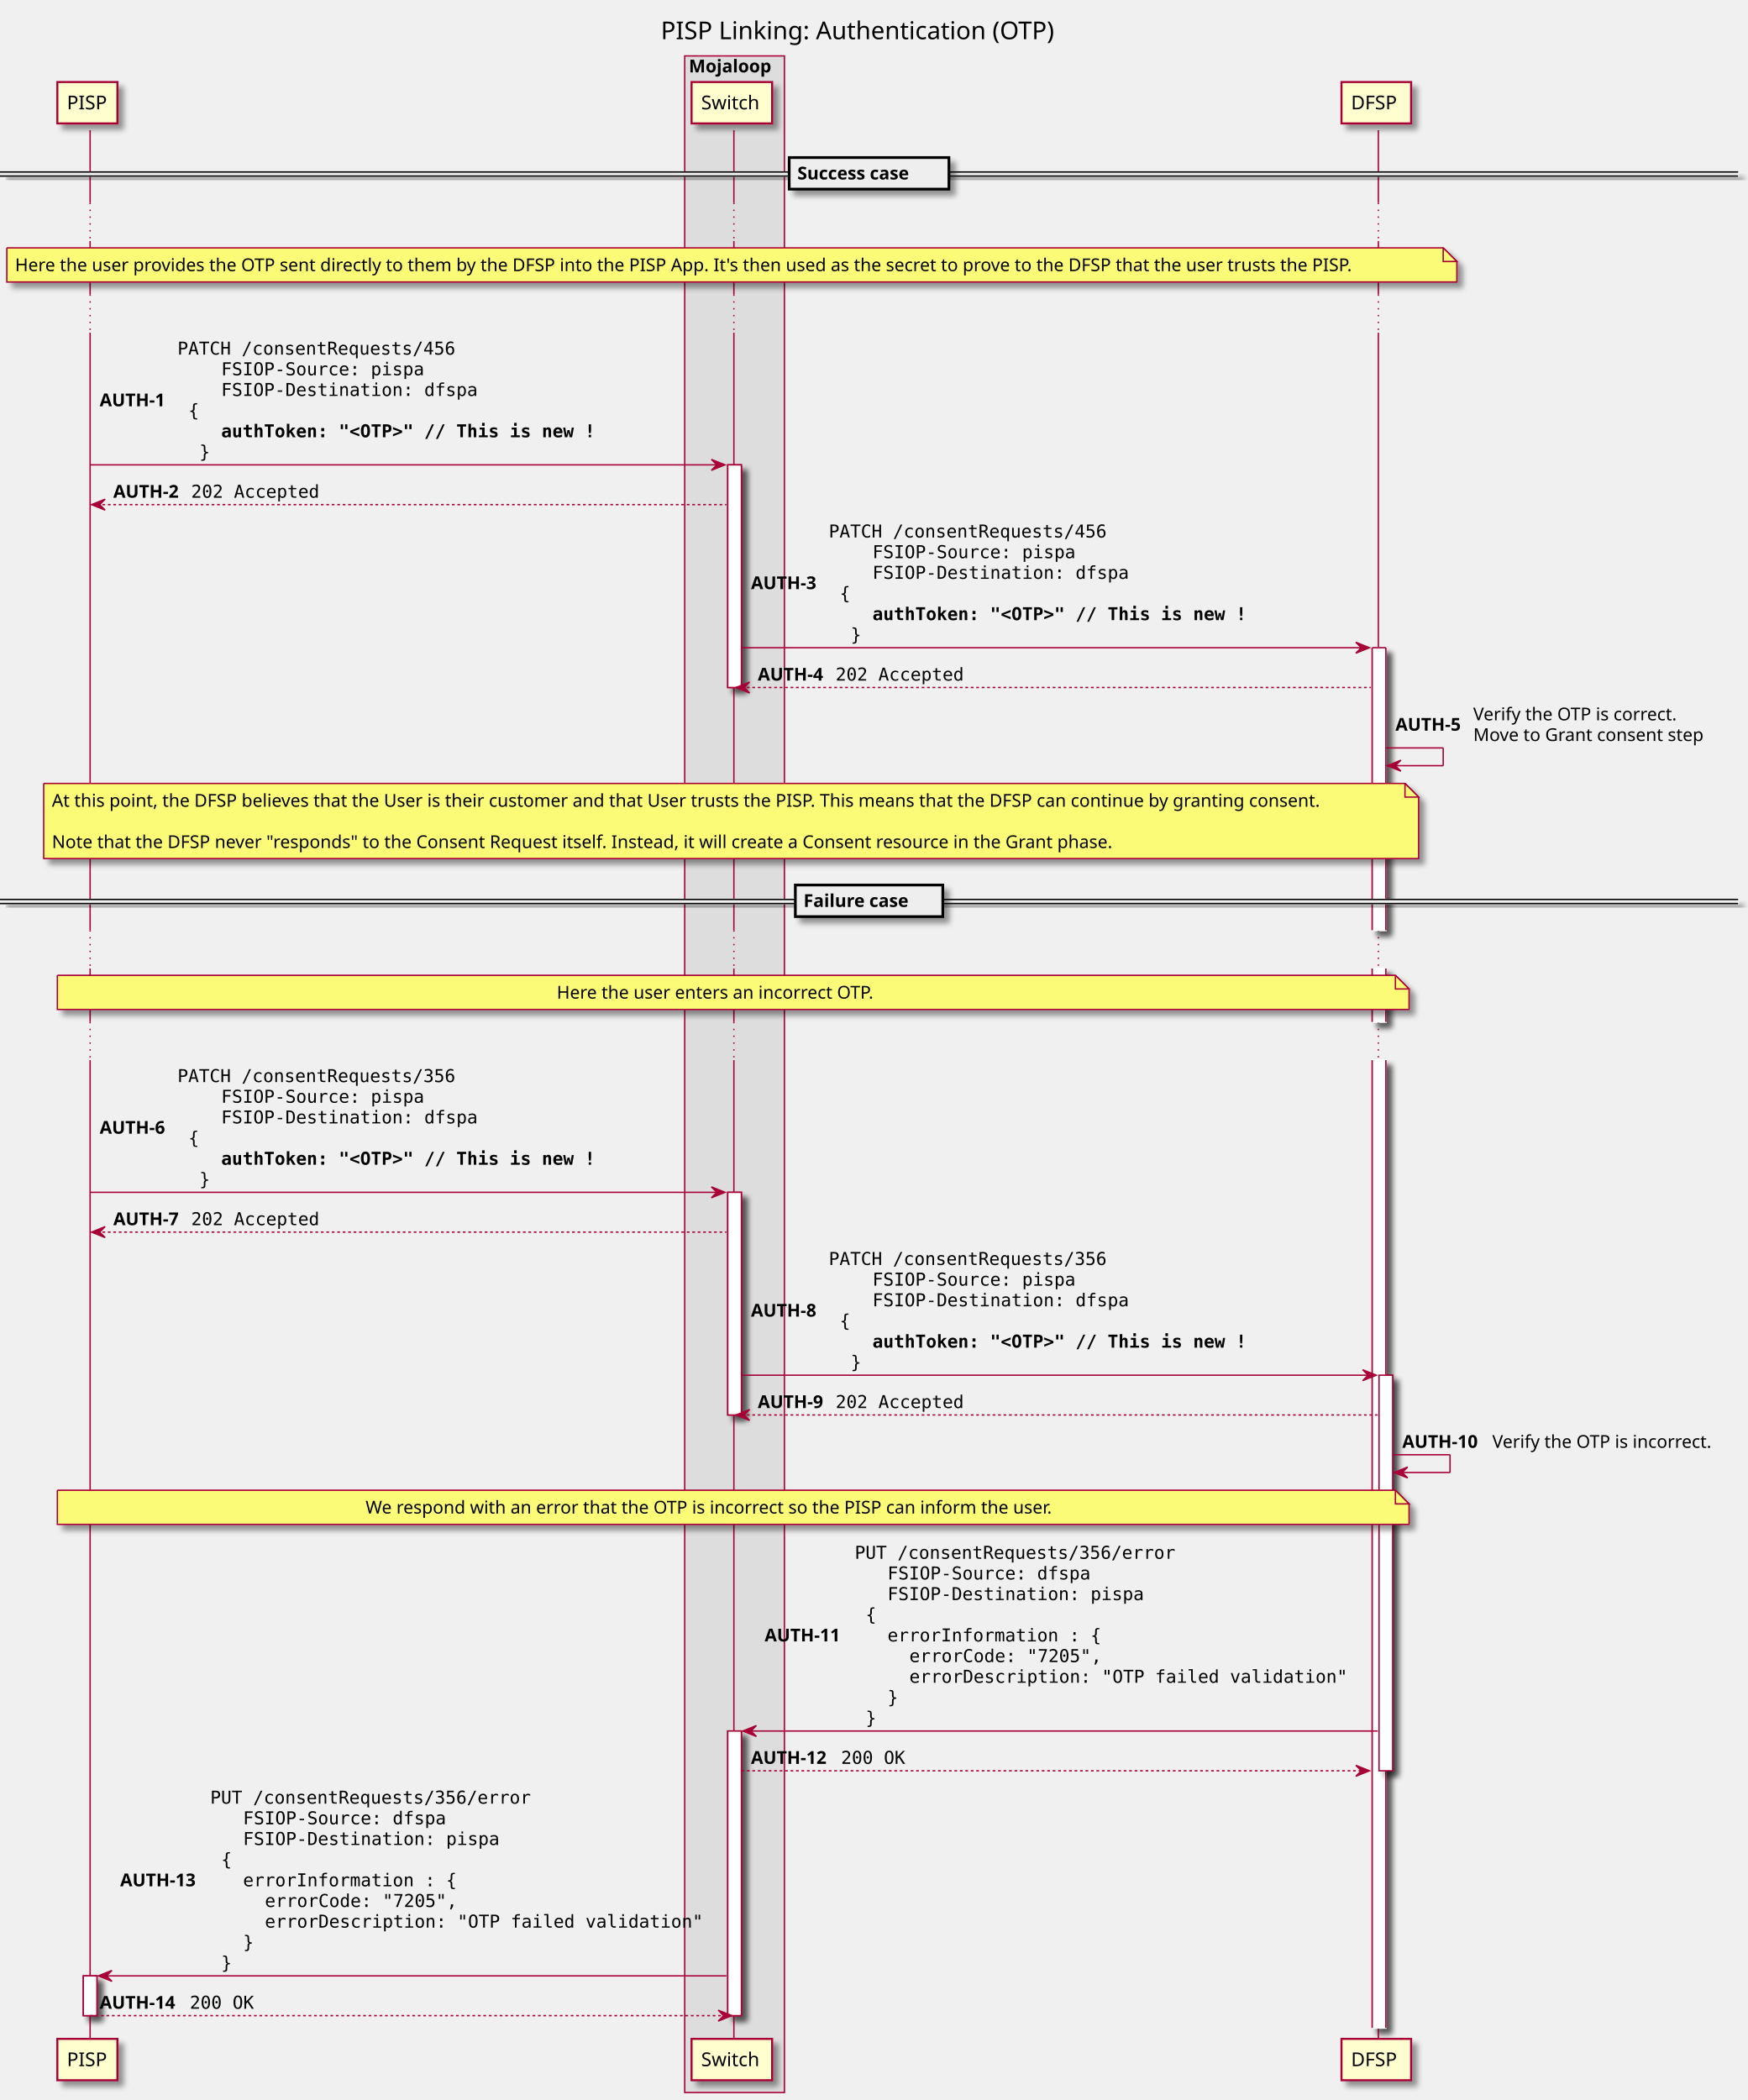
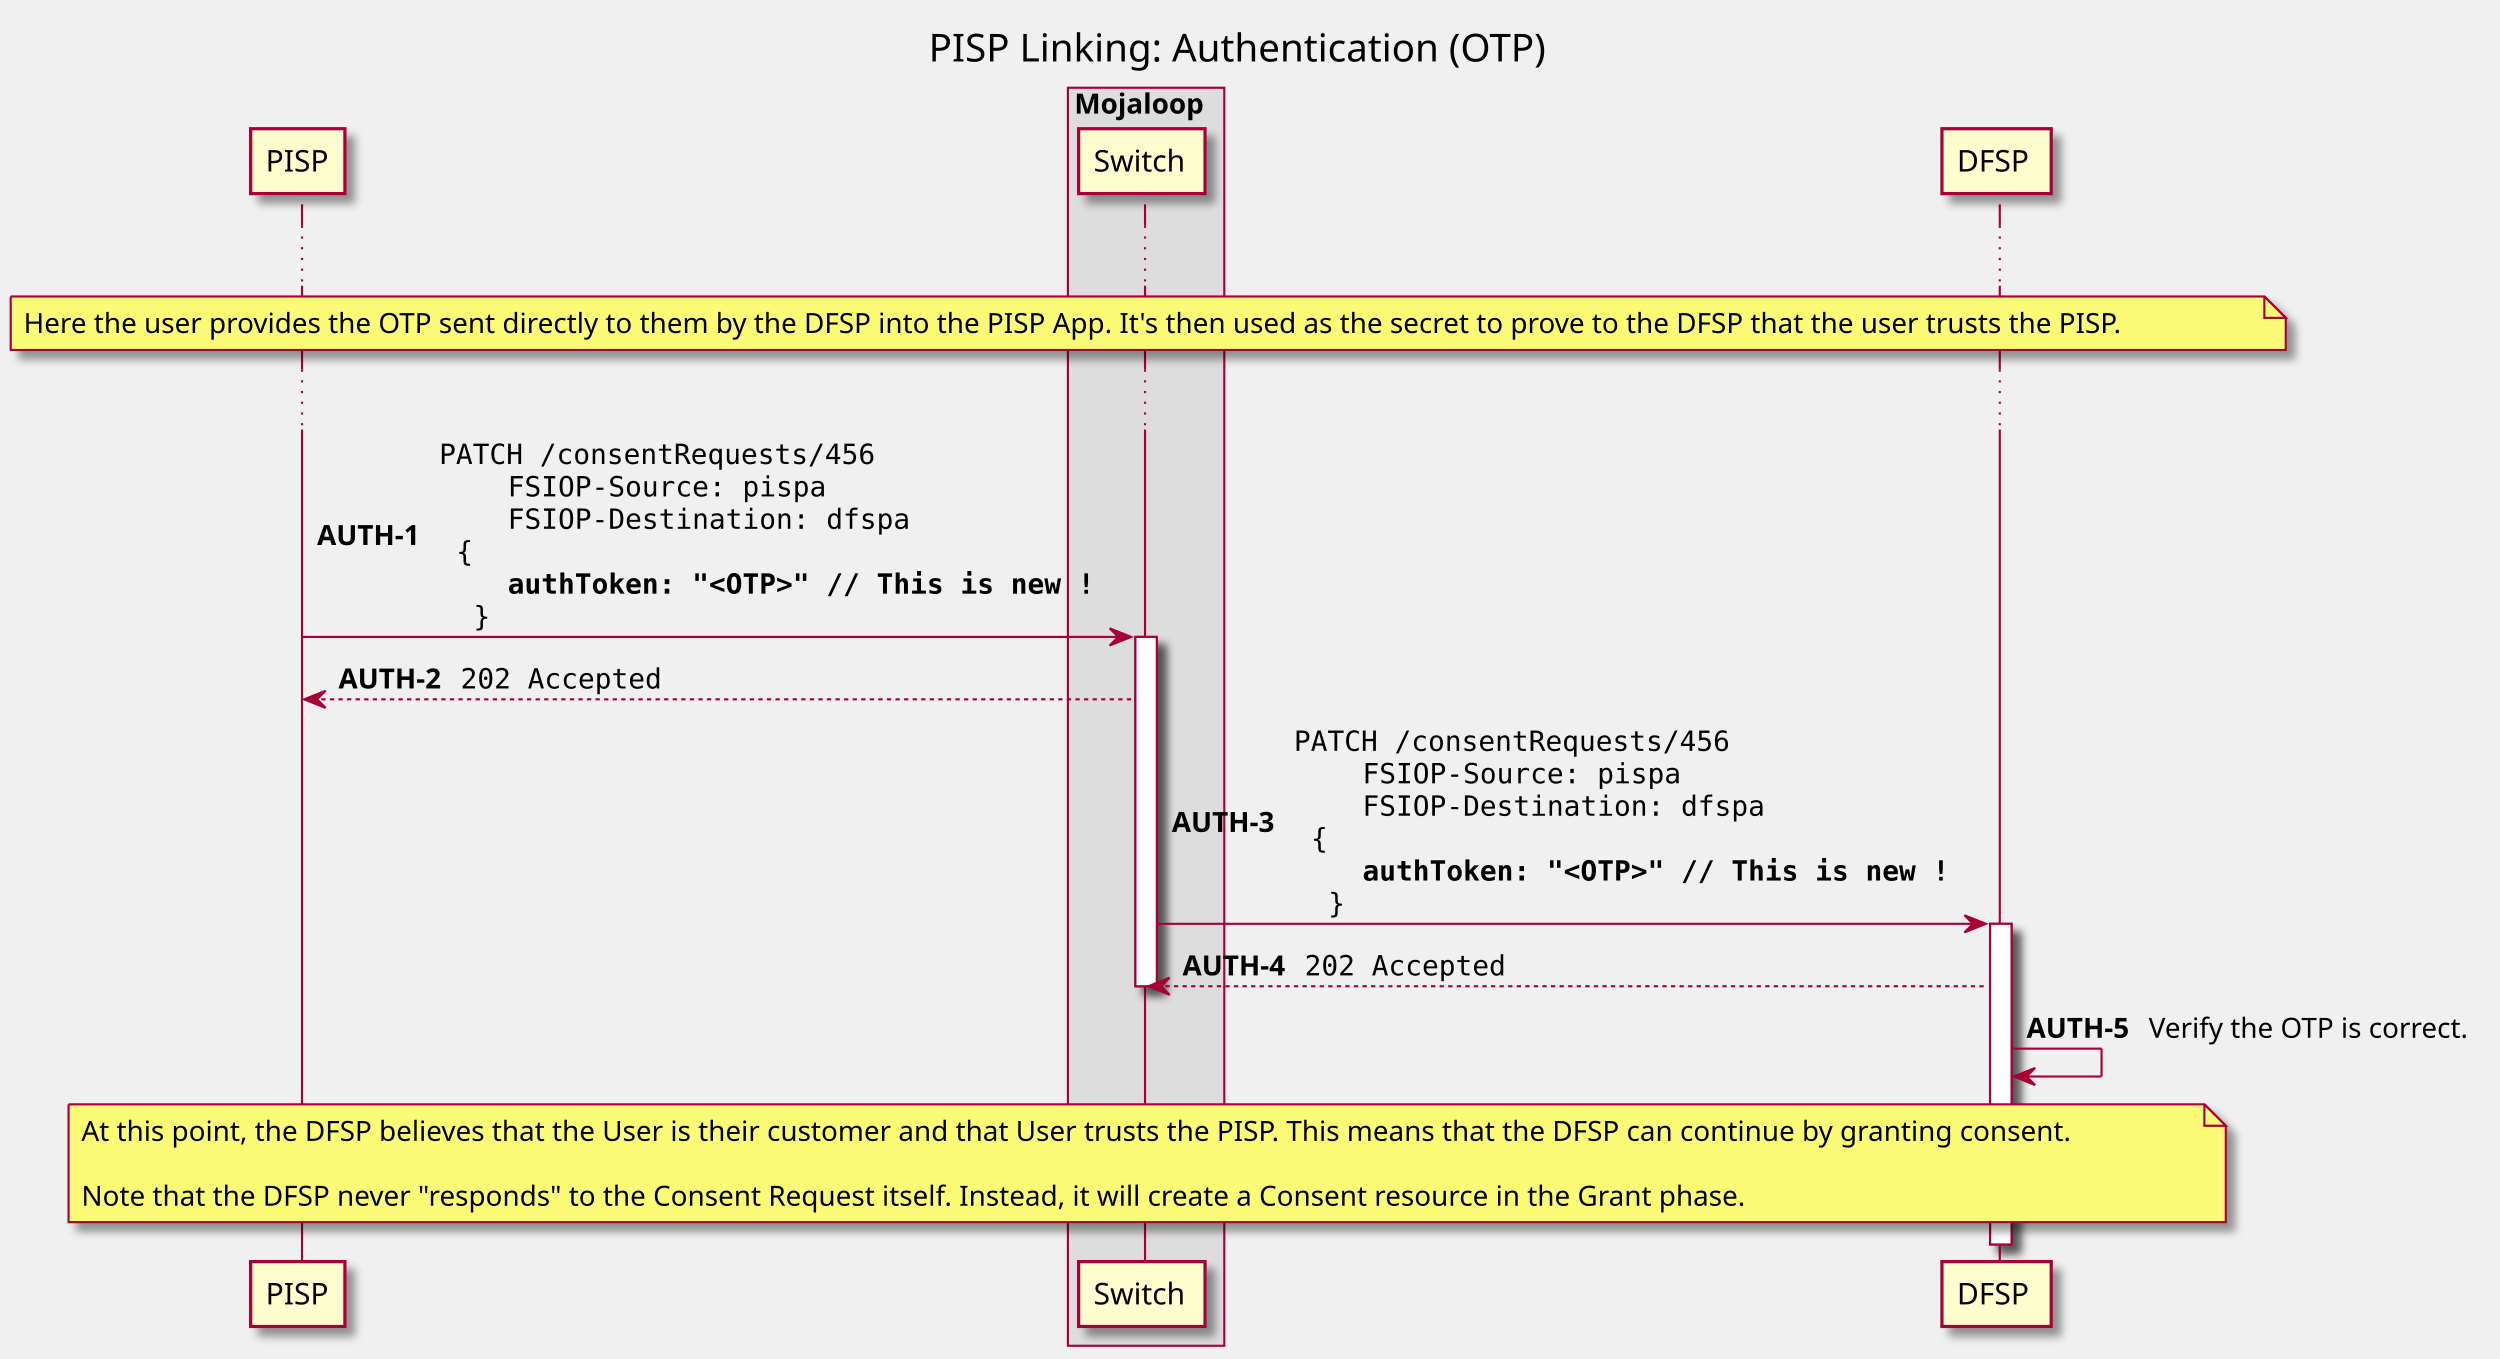
- <svg xmlns="http://www.w3.org/2000/svg" height="1538" preserveAspectRatio="none" style="width:1280px;height:1538px" width="1280">
+ <svg xmlns="http://www.w3.org/2000/svg" height="634" preserveAspectRatio="none" style="width:1167px;height:634px" width="1167">
  <defs>
    <filter height="300%" id="a" width="300%" x="-1" y="-1">
      <feGaussianBlur result="blurOut" stdDeviation="2" />
      <feColorMatrix in="blurOut" result="blurOut2" values="0 0 0 0 0 0 0 0 0 0 0 0 0 0 0 0 0 0 .4 0" />
      <feOffset dx="4" dy="4" in="blurOut2" result="blurOut3" />
      <feBlend in="SourceGraphic" in2="blurOut3" />
    </filter>
  </defs>
-   <text font-family="sans-serif" font-size="18" lengthAdjust="spacingAndGlyphs" textLength="305" x="484" y="28.708">
+   <text font-family="sans-serif" font-size="18" lengthAdjust="spacingAndGlyphs" textLength="305" x="433.5" y="28.708">
    PISP Linking: Authentication (OTP)
  </text>
-   <path fill="#DDD" stroke="#a80036" d="M501.5 40.953h73v1491.563h-73z" />
-   <text font-family="sans-serif" font-size="13" font-weight="bold" lengthAdjust="spacingAndGlyphs" textLength="67" x="504.5" y="53.02">
+   <path fill="#DDD" stroke="#a80036" d="M498.5 40.953h73v587.25h-73z" />
+   <text font-family="sans-serif" font-size="13" font-weight="bold" lengthAdjust="spacingAndGlyphs" textLength="67" x="501.5" y="53.02">
    Mojaloop
  </text>
-   <path fill="#FFF" filter="url(#a)" stroke="#a80036" d="M61 1447.086h10v29.133H61zM533 340.445h10v163.063h-10zM533 873.234h10v163.063h-10zM533 1267.758h10v208.461h-10z" />
-   <path fill="#FFF" filter="url(#a)" stroke="#fff" d="M1005 474.375h10v206.93h-10z" />
-   <path stroke="#a80036" d="M1005 474.375v206.93M1015 474.375v206.93M1005 474.375h10" />
-   <path fill="#FFF" filter="url(#a)" stroke="#fff" d="M1005 709.305h10v39.133h-10z" />
-   <path stroke="#a80036" d="M1005 709.305v39.133M1015 709.305v39.133" />
-   <path fill="#FFF" filter="url(#a)" stroke="#fff" d="M1005 776.438h10v708.781h-10z" />
-   <path stroke="#a80036" d="M1005 776.438v708.781M1015 776.438v708.781" />
-   <path fill="#FFF" filter="url(#a)" stroke="#a80036" d="M1010 1007.164h10v289.727h-10z" />
-   <path stroke="#a80036" d="M66 95.383v53.133" />
-   <path stroke="#a80036" stroke-dasharray="1,4" d="M66 148.516v28" />
-   <path stroke="#a80036" d="M66 176.516v39.132" />
-   <path stroke="#a80036" stroke-dasharray="1,4" d="M66 215.648v28" />
-   <path stroke="#a80036" d="M66 243.648v437.657" />
-   <path stroke="#a80036" stroke-dasharray="1,4" d="M66 681.305v28" />
-   <path stroke="#a80036" d="M66 709.305v39.133" />
-   <path stroke="#a80036" stroke-dasharray="1,4" d="M66 748.438v28" />
-   <path stroke="#a80036" d="M66 776.438v717.781M537.5 95.383v53.133" />
-   <path stroke="#a80036" stroke-dasharray="1,4" d="M537.5 148.516v28" />
-   <path stroke="#a80036" d="M537.5 176.516v39.132" />
-   <path stroke="#a80036" stroke-dasharray="1,4" d="M537.5 215.648v28" />
-   <path stroke="#a80036" d="M537.5 243.648v437.657" />
-   <path stroke="#a80036" stroke-dasharray="1,4" d="M537.5 681.305v28" />
-   <path stroke="#a80036" d="M537.5 709.305v39.133" />
-   <path stroke="#a80036" stroke-dasharray="1,4" d="M537.5 748.438v28" />
-   <path stroke="#a80036" d="M537.5 776.438v717.781M1009.5 95.383v53.133" />
-   <path stroke="#a80036" stroke-dasharray="1,4" d="M1009.5 148.516v28" />
-   <path stroke="#a80036" d="M1009.5 176.516v39.132" />
-   <path stroke="#a80036" stroke-dasharray="1,4" d="M1009.5 215.648v28" />
-   <path stroke="#a80036" d="M1009.5 243.648v437.657" />
-   <path stroke="#a80036" stroke-dasharray="1,4" d="M1009.5 681.305v28" />
-   <path stroke="#a80036" d="M1009.5 709.305v39.133" />
-   <path stroke="#a80036" stroke-dasharray="1,4" d="M1009.5 748.438v28" />
-   <path stroke="#a80036" d="M1009.5 776.438v717.781" />
-   <path fill="#FEFECE" filter="url(#a)" stroke="#a80036" stroke-width="1.5" d="M42 60.086h44v30.297H42z" />
-   <text font-family="sans-serif" font-size="14" lengthAdjust="spacingAndGlyphs" textLength="30" x="49" y="80.081">
+   <path fill="#FFF" filter="url(#a)" stroke="#a80036" d="M530 297.313h10v163.063h-10zM929 431.242h10v149.664h-10z" />
+   <path stroke="#a80036" d="M141 95.383v10" />
+   <path stroke="#a80036" stroke-dasharray="1,4" d="M141 105.383v28" />
+   <path stroke="#a80036" d="M141 133.383v39.133" />
+   <path stroke="#a80036" stroke-dasharray="1,4" d="M141 172.516v28" />
+   <path stroke="#a80036" d="M141 200.516v389.39M534.5 95.383v10" />
+   <path stroke="#a80036" stroke-dasharray="1,4" d="M534.5 105.383v28" />
+   <path stroke="#a80036" d="M534.5 133.383v39.133" />
+   <path stroke="#a80036" stroke-dasharray="1,4" d="M534.5 172.516v28" />
+   <path stroke="#a80036" d="M534.5 200.516v389.39M933.5 95.383v10" />
+   <path stroke="#a80036" stroke-dasharray="1,4" d="M933.5 105.383v28" />
+   <path stroke="#a80036" d="M933.5 133.383v39.133" />
+   <path stroke="#a80036" stroke-dasharray="1,4" d="M933.5 172.516v28" />
+   <path stroke="#a80036" d="M933.5 200.516v389.39" />
+   <path fill="#FEFECE" filter="url(#a)" stroke="#a80036" stroke-width="1.5" d="M117 60.086h44v30.297h-44z" />
+   <text font-family="sans-serif" font-size="14" lengthAdjust="spacingAndGlyphs" textLength="30" x="124" y="80.081">
    PISP
  </text>
-   <path fill="#FEFECE" filter="url(#a)" stroke="#a80036" stroke-width="1.5" d="M42 1493.219h44v30.297H42z" />
-   <text font-family="sans-serif" font-size="14" lengthAdjust="spacingAndGlyphs" textLength="30" x="49" y="1513.214">
+   <path fill="#FEFECE" filter="url(#a)" stroke="#a80036" stroke-width="1.5" d="M117 588.906h44v30.297h-44z" />
+   <text font-family="sans-serif" font-size="14" lengthAdjust="spacingAndGlyphs" textLength="30" x="124" y="608.901">
    PISP
  </text>
-   <path fill="#FEFECE" filter="url(#a)" stroke="#a80036" stroke-width="1.5" d="M506.5 60.086h59v30.297h-59z" />
-   <text font-family="sans-serif" font-size="14" lengthAdjust="spacingAndGlyphs" textLength="45" x="513.5" y="80.081">
+   <path fill="#FEFECE" filter="url(#a)" stroke="#a80036" stroke-width="1.5" d="M503.5 60.086h59v30.297h-59z" />
+   <text font-family="sans-serif" font-size="14" lengthAdjust="spacingAndGlyphs" textLength="45" x="510.5" y="80.081">
    Switch
  </text>
-   <path fill="#FEFECE" filter="url(#a)" stroke="#a80036" stroke-width="1.5" d="M506.5 1493.219h59v30.297h-59z" />
-   <text font-family="sans-serif" font-size="14" lengthAdjust="spacingAndGlyphs" textLength="45" x="513.5" y="1513.214">
+   <path fill="#FEFECE" filter="url(#a)" stroke="#a80036" stroke-width="1.5" d="M503.5 588.906h59v30.297h-59z" />
+   <text font-family="sans-serif" font-size="14" lengthAdjust="spacingAndGlyphs" textLength="45" x="510.5" y="608.901">
    Switch
  </text>
-   <path fill="#FEFECE" filter="url(#a)" stroke="#a80036" stroke-width="1.5" d="M982.5 60.086h51v30.297h-51z" />
-   <text font-family="sans-serif" font-size="14" lengthAdjust="spacingAndGlyphs" textLength="37" x="989.5" y="80.081">
+   <path fill="#FEFECE" filter="url(#a)" stroke="#a80036" stroke-width="1.5" d="M906.5 60.086h51v30.297h-51z" />
+   <text font-family="sans-serif" font-size="14" lengthAdjust="spacingAndGlyphs" textLength="37" x="913.5" y="80.081">
    DFSP
  </text>
-   <path fill="#FEFECE" filter="url(#a)" stroke="#a80036" stroke-width="1.5" d="M982.5 1493.219h51v30.297h-51z" />
-   <text font-family="sans-serif" font-size="14" lengthAdjust="spacingAndGlyphs" textLength="37" x="989.5" y="1513.214">
+   <path fill="#FEFECE" filter="url(#a)" stroke="#a80036" stroke-width="1.5" d="M906.5 588.906h51v30.297h-51z" />
+   <text font-family="sans-serif" font-size="14" lengthAdjust="spacingAndGlyphs" textLength="37" x="913.5" y="608.901">
    DFSP
  </text>
-   <path fill="#FFF" filter="url(#a)" stroke="#a80036" d="M61 1447.086h10v29.133H61zM533 340.445h10v163.063h-10zM533 873.234h10v163.063h-10zM533 1267.758h10v208.461h-10z" />
-   <path fill="#FFF" filter="url(#a)" stroke="#fff" d="M1005 474.375h10v206.93h-10z" />
-   <path stroke="#a80036" d="M1005 474.375v206.93M1015 474.375v206.93M1005 474.375h10" />
-   <path fill="#FFF" filter="url(#a)" stroke="#fff" d="M1005 709.305h10v39.133h-10z" />
-   <path stroke="#a80036" d="M1005 709.305v39.133M1015 709.305v39.133" />
-   <path fill="#FFF" filter="url(#a)" stroke="#fff" d="M1005 776.438h10v708.781h-10z" />
-   <path stroke="#a80036" d="M1005 776.438v708.781M1015 776.438v708.781" />
-   <path fill="#FFF" filter="url(#a)" stroke="#a80036" d="M1010 1007.164h10v289.727h-10z" />
-   <path fill="#EEE" filter="url(#a)" stroke="#eee" d="M0 125.949h1273v3H0z" />
-   <path stroke="#000" d="M0 125.949h1273M0 128.949h1273" />
-   <path fill="#EEE" filter="url(#a)" stroke="#000" stroke-width="2" d="M578 115.383h117v23.133H578z" />
-   <text font-family="sans-serif" font-size="13" font-weight="bold" lengthAdjust="spacingAndGlyphs" textLength="98" x="584" y="131.45">
-     Success case
-   </text>
-   <path d="M5 181.516v25h1062v-15l-10-10H5" fill="#FBFB77" filter="url(#a)" stroke="#a80036" />
-   <path d="M1057 181.516v10h10l-10-10" fill="#FBFB77" stroke="#a80036" />
-   <text font-family="sans-serif" font-size="13" lengthAdjust="spacingAndGlyphs" textLength="1041" x="11" y="198.583">
+   <path fill="#FFF" filter="url(#a)" stroke="#a80036" d="M530 297.313h10v163.063h-10zM929 431.242h10v149.664h-10z" />
+   <path d="M5 138.383v25h1062v-15l-10-10H5" fill="#FBFB77" filter="url(#a)" stroke="#a80036" />
+   <path d="M1057 138.383v10h10l-10-10" fill="#FBFB77" stroke="#a80036" />
+   <text font-family="sans-serif" font-size="13" lengthAdjust="spacingAndGlyphs" textLength="1041" x="11" y="155.45">
    Here the user provides the OTP sent directly to them by the DFSP into the PISP App. It's then used as the secret to prove to the DFSP that the user trusts the PISP.
  </text>
-   <path fill="#A80036" stroke="#a80036" d="M521 336.445l10 4-10 4 4-4z" />
-   <path stroke="#a80036" d="M66 340.445h461" />
-   <text font-family="sans-serif" font-size="13" font-weight="bold" lengthAdjust="spacingAndGlyphs" textLength="53" x="73" y="297.547">
+   <path fill="#A80036" stroke="#a80036" d="M518 293.313l10 4-10 4 4-4z" />
+   <path stroke="#a80036" d="M141 297.313h383" />
+   <text font-family="sans-serif" font-size="13" font-weight="bold" lengthAdjust="spacingAndGlyphs" textLength="53" x="148" y="254.415">
    AUTH-1
  </text>
-   <text font-family="monospace" font-size="13" lengthAdjust="spacingAndGlyphs" textLength="208" x="130" y="259.715">
+   <text font-family="monospace" font-size="13" lengthAdjust="spacingAndGlyphs" textLength="208" x="205" y="216.583">
    PATCH /consentRequests/456
  </text>
-   <text font-family="monospace" font-size="13" lengthAdjust="spacingAndGlyphs" textLength="152" x="162" y="274.848">
+   <text font-family="monospace" font-size="13" lengthAdjust="spacingAndGlyphs" textLength="152" x="237" y="231.715">
    FSIOP-Source: pispa
  </text>
-   <text font-family="monospace" font-size="13" lengthAdjust="spacingAndGlyphs" textLength="192" x="162" y="289.981">
+   <text font-family="monospace" font-size="13" lengthAdjust="spacingAndGlyphs" textLength="192" x="237" y="246.848">
    FSIOP-Destination: dfspa
  </text>
-   <text font-family="monospace" font-size="13" lengthAdjust="spacingAndGlyphs" textLength="8" x="138" y="305.114">
+   <text font-family="monospace" font-size="13" lengthAdjust="spacingAndGlyphs" textLength="8" x="213" y="261.981">
    {
  </text>
-   <text font-family="monospace" font-size="13" font-weight="bold" lengthAdjust="spacingAndGlyphs" textLength="280" x="162" y="320.247">
+   <text font-family="monospace" font-size="13" font-weight="bold" lengthAdjust="spacingAndGlyphs" textLength="280" x="237" y="277.114">
    authToken: "&lt;OTP&gt;" // This is new !
  </text>
-   <text font-family="monospace" font-size="13" lengthAdjust="spacingAndGlyphs" textLength="8" x="146" y="335.379">
+   <text font-family="monospace" font-size="13" lengthAdjust="spacingAndGlyphs" textLength="8" x="221" y="292.247">
    }
  </text>
-   <path fill="#A80036" stroke="#a80036" d="M77 365.578l-10 4 10 4-4-4z" />
-   <path stroke="#a80036" stroke-dasharray="2,2" d="M71 369.578h461" />
-   <text font-family="sans-serif" font-size="13" font-weight="bold" lengthAdjust="spacingAndGlyphs" textLength="53" x="83" y="364.512">
+   <path fill="#A80036" stroke="#a80036" d="M152 322.445l-10 4 10 4-4-4z" />
+   <path stroke="#a80036" stroke-dasharray="2,2" d="M146 326.445h383" />
+   <text font-family="sans-serif" font-size="13" font-weight="bold" lengthAdjust="spacingAndGlyphs" textLength="53" x="158" y="321.379">
    AUTH-2
  </text>
-   <text font-family="monospace" font-size="13" lengthAdjust="spacingAndGlyphs" textLength="96" x="140" y="364.512">
+   <text font-family="monospace" font-size="13" lengthAdjust="spacingAndGlyphs" textLength="96" x="215" y="321.379">
    202 Accepted
  </text>
-   <path fill="#A80036" stroke="#a80036" d="M993 470.375l10 4-10 4 4-4z" />
-   <path stroke="#a80036" d="M543 474.375h456" />
-   <text font-family="sans-serif" font-size="13" font-weight="bold" lengthAdjust="spacingAndGlyphs" textLength="53" x="550" y="431.477">
+   <path fill="#A80036" stroke="#a80036" d="M917 427.242l10 4-10 4 4-4z" />
+   <path stroke="#a80036" d="M540 431.242h383" />
+   <text font-family="sans-serif" font-size="13" font-weight="bold" lengthAdjust="spacingAndGlyphs" textLength="53" x="547" y="388.344">
    AUTH-3
  </text>
-   <text font-family="monospace" font-size="13" lengthAdjust="spacingAndGlyphs" textLength="208" x="607" y="393.645">
+   <text font-family="monospace" font-size="13" lengthAdjust="spacingAndGlyphs" textLength="208" x="604" y="350.512">
    PATCH /consentRequests/456
  </text>
-   <text font-family="monospace" font-size="13" lengthAdjust="spacingAndGlyphs" textLength="152" x="639" y="408.778">
+   <text font-family="monospace" font-size="13" lengthAdjust="spacingAndGlyphs" textLength="152" x="636" y="365.645">
    FSIOP-Source: pispa
  </text>
-   <text font-family="monospace" font-size="13" lengthAdjust="spacingAndGlyphs" textLength="192" x="639" y="423.911">
+   <text font-family="monospace" font-size="13" lengthAdjust="spacingAndGlyphs" textLength="192" x="636" y="380.778">
    FSIOP-Destination: dfspa
  </text>
-   <text font-family="monospace" font-size="13" lengthAdjust="spacingAndGlyphs" textLength="8" x="615" y="439.043">
+   <text font-family="monospace" font-size="13" lengthAdjust="spacingAndGlyphs" textLength="8" x="612" y="395.911">
    {
  </text>
-   <text font-family="monospace" font-size="13" font-weight="bold" lengthAdjust="spacingAndGlyphs" textLength="280" x="639" y="454.176">
+   <text font-family="monospace" font-size="13" font-weight="bold" lengthAdjust="spacingAndGlyphs" textLength="280" x="636" y="411.043">
    authToken: "&lt;OTP&gt;" // This is new !
  </text>
-   <text font-family="monospace" font-size="13" lengthAdjust="spacingAndGlyphs" textLength="8" x="623" y="469.309">
+   <text font-family="monospace" font-size="13" lengthAdjust="spacingAndGlyphs" textLength="8" x="620" y="426.176">
    }
  </text>
-   <path fill="#A80036" stroke="#a80036" d="M549 499.508l-10 4 10 4-4-4z" />
-   <path stroke="#a80036" stroke-dasharray="2,2" d="M543 503.508h461" />
-   <text font-family="sans-serif" font-size="13" font-weight="bold" lengthAdjust="spacingAndGlyphs" textLength="53" x="555" y="498.442">
+   <path fill="#A80036" stroke="#a80036" d="M546 456.375l-10 4 10 4-4-4z" />
+   <path stroke="#a80036" stroke-dasharray="2,2" d="M540 460.375h388" />
+   <text font-family="sans-serif" font-size="13" font-weight="bold" lengthAdjust="spacingAndGlyphs" textLength="53" x="552" y="455.309">
    AUTH-4
  </text>
-   <text font-family="monospace" font-size="13" lengthAdjust="spacingAndGlyphs" textLength="96" x="612" y="498.442">
+   <text font-family="monospace" font-size="13" lengthAdjust="spacingAndGlyphs" textLength="96" x="609" y="455.309">
    202 Accepted
  </text>
-   <path stroke="#a80036" d="M1015 547.773h42M1057 547.773v13M1016 560.773h41" />
-   <path fill="#A80036" stroke="#a80036" d="M1026 556.773l-10 4 10 4-4-4z" />
-   <text font-family="sans-serif" font-size="13" font-weight="bold" lengthAdjust="spacingAndGlyphs" textLength="53" x="1022" y="535.141">
+   <path stroke="#a80036" d="M939 489.508h42M981 489.508v13M940 502.508h41" />
+   <path fill="#A80036" stroke="#a80036" d="M950 498.508l-10 4 10 4-4-4z" />
+   <text font-family="sans-serif" font-size="13" font-weight="bold" lengthAdjust="spacingAndGlyphs" textLength="53" x="946" y="484.442">
    AUTH-5
  </text>
-   <text font-family="sans-serif" font-size="13" lengthAdjust="spacingAndGlyphs" textLength="157" x="1079" y="527.575">
+   <text font-family="sans-serif" font-size="13" lengthAdjust="spacingAndGlyphs" textLength="157" x="1003" y="484.442">
    Verify the OTP is correct.
  </text>
-   <text font-family="sans-serif" font-size="13" lengthAdjust="spacingAndGlyphs" textLength="178" x="1079" y="542.707">
-     Move to Grant consent step
-   </text>
-   <path d="M32 573.773v55h1007v-45l-10-10H32" fill="#FBFB77" filter="url(#a)" stroke="#a80036" />
-   <path d="M1029 573.773v10h10l-10-10" fill="#FBFB77" stroke="#a80036" />
-   <text font-family="sans-serif" font-size="13" lengthAdjust="spacingAndGlyphs" textLength="986" x="38" y="590.84">
+   <path d="M32 515.508v55h1007v-45l-10-10H32" fill="#FBFB77" filter="url(#a)" stroke="#a80036" />
+   <path d="M1029 515.508v10h10l-10-10" fill="#FBFB77" stroke="#a80036" />
+   <text font-family="sans-serif" font-size="13" lengthAdjust="spacingAndGlyphs" textLength="986" x="38" y="532.575">
    At this point, the DFSP believes that the User is their customer and that User trusts the PISP. This means that the DFSP can continue by granting consent.
  </text>
-   <text font-family="sans-serif" font-size="13" lengthAdjust="spacingAndGlyphs" textLength="820" x="38" y="621.106">
+   <text font-family="sans-serif" font-size="13" lengthAdjust="spacingAndGlyphs" textLength="820" x="38" y="562.84">
    Note that the DFSP never "responds" to the Consent Request itself. Instead, it will create a Consent resource in the Grant phase.
  </text>
-   <path fill="#EEE" filter="url(#a)" stroke="#eee" d="M0 658.738h1273v3H0z" />
-   <path stroke="#000" d="M0 658.738h1273M0 661.738h1273" />
-   <path fill="#EEE" filter="url(#a)" stroke="#000" stroke-width="2" d="M582.5 648.172h108v23.133h-108z" />
-   <text font-family="sans-serif" font-size="13" font-weight="bold" lengthAdjust="spacingAndGlyphs" textLength="89" x="588.5" y="664.239">
-     Failure case
-   </text>
-   <path d="M42 714.305v25h990v-15l-10-10H42" fill="#FBFB77" filter="url(#a)" stroke="#a80036" />
-   <path d="M1022 714.305v10h10l-10-10" fill="#FBFB77" stroke="#a80036" />
-   <text font-family="sans-serif" font-size="13" lengthAdjust="spacingAndGlyphs" textLength="246" x="407.75" y="731.372">
-     Here the user enters an incorrect OTP.
-   </text>
-   <path fill="#A80036" stroke="#a80036" d="M521 869.234l10 4-10 4 4-4z" />
-   <path stroke="#a80036" d="M66 873.234h461" />
-   <text font-family="sans-serif" font-size="13" font-weight="bold" lengthAdjust="spacingAndGlyphs" textLength="53" x="73" y="830.336">
-     AUTH-6
-   </text>
-   <text font-family="monospace" font-size="13" lengthAdjust="spacingAndGlyphs" textLength="208" x="130" y="792.504">
-     PATCH /consentRequests/356
-   </text>
-   <text font-family="monospace" font-size="13" lengthAdjust="spacingAndGlyphs" textLength="152" x="162" y="807.637">
-     FSIOP-Source: pispa
-   </text>
-   <text font-family="monospace" font-size="13" lengthAdjust="spacingAndGlyphs" textLength="192" x="162" y="822.77">
-     FSIOP-Destination: dfspa
-   </text>
-   <text font-family="monospace" font-size="13" lengthAdjust="spacingAndGlyphs" textLength="8" x="138" y="837.903">
-     {
-   </text>
-   <text font-family="monospace" font-size="13" font-weight="bold" lengthAdjust="spacingAndGlyphs" textLength="280" x="162" y="853.036">
-     authToken: "&lt;OTP&gt;" // This is new !
-   </text>
-   <text font-family="monospace" font-size="13" lengthAdjust="spacingAndGlyphs" textLength="8" x="146" y="868.168">
-     }
-   </text>
-   <path fill="#A80036" stroke="#a80036" d="M77 898.367l-10 4 10 4-4-4z" />
-   <path stroke="#a80036" stroke-dasharray="2,2" d="M71 902.367h461" />
-   <text font-family="sans-serif" font-size="13" font-weight="bold" lengthAdjust="spacingAndGlyphs" textLength="53" x="83" y="897.301">
-     AUTH-7
-   </text>
-   <text font-family="monospace" font-size="13" lengthAdjust="spacingAndGlyphs" textLength="96" x="140" y="897.301">
-     202 Accepted
-   </text>
-   <path fill="#A80036" stroke="#a80036" d="M998 1003.164l10 4-10 4 4-4z" />
-   <path stroke="#a80036" d="M543 1007.164h461" />
-   <text font-family="sans-serif" font-size="13" font-weight="bold" lengthAdjust="spacingAndGlyphs" textLength="53" x="550" y="964.266">
-     AUTH-8
-   </text>
-   <text font-family="monospace" font-size="13" lengthAdjust="spacingAndGlyphs" textLength="208" x="607" y="926.434">
-     PATCH /consentRequests/356
-   </text>
-   <text font-family="monospace" font-size="13" lengthAdjust="spacingAndGlyphs" textLength="152" x="639" y="941.567">
-     FSIOP-Source: pispa
-   </text>
-   <text font-family="monospace" font-size="13" lengthAdjust="spacingAndGlyphs" textLength="192" x="639" y="956.7">
-     FSIOP-Destination: dfspa
-   </text>
-   <text font-family="monospace" font-size="13" lengthAdjust="spacingAndGlyphs" textLength="8" x="615" y="971.832">
-     {
-   </text>
-   <text font-family="monospace" font-size="13" font-weight="bold" lengthAdjust="spacingAndGlyphs" textLength="280" x="639" y="986.965">
-     authToken: "&lt;OTP&gt;" // This is new !
-   </text>
-   <text font-family="monospace" font-size="13" lengthAdjust="spacingAndGlyphs" textLength="8" x="623" y="1002.098">
-     }
-   </text>
-   <path fill="#A80036" stroke="#a80036" d="M549 1032.297l-10 4 10 4-4-4z" />
-   <path stroke="#a80036" stroke-dasharray="2,2" d="M543 1036.297h466" />
-   <text font-family="sans-serif" font-size="13" font-weight="bold" lengthAdjust="spacingAndGlyphs" textLength="53" x="555" y="1031.231">
-     AUTH-9
-   </text>
-   <text font-family="monospace" font-size="13" lengthAdjust="spacingAndGlyphs" textLength="96" x="612" y="1031.231">
-     202 Accepted
-   </text>
-   <path stroke="#a80036" d="M1020 1065.43h42M1062 1065.43v13M1021 1078.43h41" />
-   <path fill="#A80036" stroke="#a80036" d="M1031 1074.43l-10 4 10 4-4-4z" />
-   <text font-family="sans-serif" font-size="13" font-weight="bold" lengthAdjust="spacingAndGlyphs" textLength="62" x="1027" y="1060.364">
-     AUTH-10
-   </text>
-   <text font-family="sans-serif" font-size="13" lengthAdjust="spacingAndGlyphs" textLength="168" x="1093" y="1060.364">
-     Verify the OTP is incorrect.
-   </text>
-   <path d="M42 1091.43v25h990v-15l-10-10H42" fill="#FBFB77" filter="url(#a)" stroke="#a80036" />
-   <path d="M1022 1091.43v10h10l-10-10" fill="#FBFB77" stroke="#a80036" />
-   <text font-family="sans-serif" font-size="13" lengthAdjust="spacingAndGlyphs" textLength="526" x="267.75" y="1108.497">
-     We respond with an error that the OTP is incorrect so the PISP can inform the user.
-   </text>
-   <path fill="#A80036" stroke="#a80036" d="M554 1263.758l-10 4 10 4-4-4z" />
-   <path stroke="#a80036" d="M548 1267.758h461" />
-   <text font-family="sans-serif" font-size="13" font-weight="bold" lengthAdjust="spacingAndGlyphs" textLength="62" x="560" y="1202.161">
-     AUTH-11
-   </text>
-   <text font-family="monospace" font-size="13" lengthAdjust="spacingAndGlyphs" textLength="240" x="626" y="1141.629">
-     PUT /consentRequests/356/error
-   </text>
-   <text font-family="monospace" font-size="13" lengthAdjust="spacingAndGlyphs" textLength="152" x="650" y="1156.762">
-     FSIOP-Source: dfspa
-   </text>
-   <text font-family="monospace" font-size="13" lengthAdjust="spacingAndGlyphs" textLength="192" x="650" y="1171.895">
-     FSIOP-Destination: pispa
-   </text>
-   <text font-family="monospace" font-size="13" lengthAdjust="spacingAndGlyphs" textLength="8" x="634" y="1187.028">
-     {
-   </text>
-   <text font-family="monospace" font-size="13" lengthAdjust="spacingAndGlyphs" textLength="160" x="650" y="1202.161">
-     errorInformation : {
-   </text>
-   <text font-family="monospace" font-size="13" lengthAdjust="spacingAndGlyphs" textLength="144" x="666" y="1217.293">
-     errorCode: "7205",
-   </text>
-   <text font-family="monospace" font-size="13" lengthAdjust="spacingAndGlyphs" textLength="328" x="666" y="1232.426">
-     errorDescription: "OTP failed validation"
-   </text>
-   <text font-family="monospace" font-size="13" lengthAdjust="spacingAndGlyphs" textLength="8" x="650" y="1247.559">
-     }
-   </text>
-   <text font-family="monospace" font-size="13" lengthAdjust="spacingAndGlyphs" textLength="8" x="634" y="1262.692">
-     }
-   </text>
-   <path fill="#A80036" stroke="#a80036" d="M993 1292.89l10 4-10 4 4-4z" />
-   <path stroke="#a80036" stroke-dasharray="2,2" d="M543 1296.891h456" />
-   <text font-family="sans-serif" font-size="13" font-weight="bold" lengthAdjust="spacingAndGlyphs" textLength="62" x="550" y="1291.825">
-     AUTH-12
-   </text>
-   <text font-family="monospace" font-size="13" lengthAdjust="spacingAndGlyphs" textLength="48" x="616" y="1291.825">
-     200 OK
-   </text>
-   <path fill="#A80036" stroke="#a80036" d="M82 1443.086l-10 4 10 4-4-4z" />
-   <path stroke="#a80036" d="M76 1447.086h456" />
-   <text font-family="sans-serif" font-size="13" font-weight="bold" lengthAdjust="spacingAndGlyphs" textLength="62" x="88" y="1381.489">
-     AUTH-13
-   </text>
-   <text font-family="monospace" font-size="13" lengthAdjust="spacingAndGlyphs" textLength="240" x="154" y="1320.957">
-     PUT /consentRequests/356/error
-   </text>
-   <text font-family="monospace" font-size="13" lengthAdjust="spacingAndGlyphs" textLength="152" x="178" y="1336.09">
-     FSIOP-Source: dfspa
-   </text>
-   <text font-family="monospace" font-size="13" lengthAdjust="spacingAndGlyphs" textLength="192" x="178" y="1351.223">
-     FSIOP-Destination: pispa
-   </text>
-   <text font-family="monospace" font-size="13" lengthAdjust="spacingAndGlyphs" textLength="8" x="162" y="1366.356">
-     {
-   </text>
-   <text font-family="monospace" font-size="13" lengthAdjust="spacingAndGlyphs" textLength="160" x="178" y="1381.489">
-     errorInformation : {
-   </text>
-   <text font-family="monospace" font-size="13" lengthAdjust="spacingAndGlyphs" textLength="144" x="194" y="1396.622">
-     errorCode: "7205",
-   </text>
-   <text font-family="monospace" font-size="13" lengthAdjust="spacingAndGlyphs" textLength="328" x="194" y="1411.754">
-     errorDescription: "OTP failed validation"
-   </text>
-   <text font-family="monospace" font-size="13" lengthAdjust="spacingAndGlyphs" textLength="8" x="178" y="1426.887">
-     }
-   </text>
-   <text font-family="monospace" font-size="13" lengthAdjust="spacingAndGlyphs" textLength="8" x="162" y="1442.02">
-     }
-   </text>
-   <path fill="#A80036" stroke="#a80036" d="M526 1472.219l10 4-10 4 4-4z" />
-   <path stroke="#a80036" stroke-dasharray="2,2" d="M66 1476.219h466" />
-   <text font-family="sans-serif" font-size="13" font-weight="bold" lengthAdjust="spacingAndGlyphs" textLength="62" x="73" y="1471.153">
-     AUTH-14
-   </text>
-   <text font-family="monospace" font-size="13" lengthAdjust="spacingAndGlyphs" textLength="48" x="139" y="1471.153">
-     200 OK
-   </text>
</svg>
